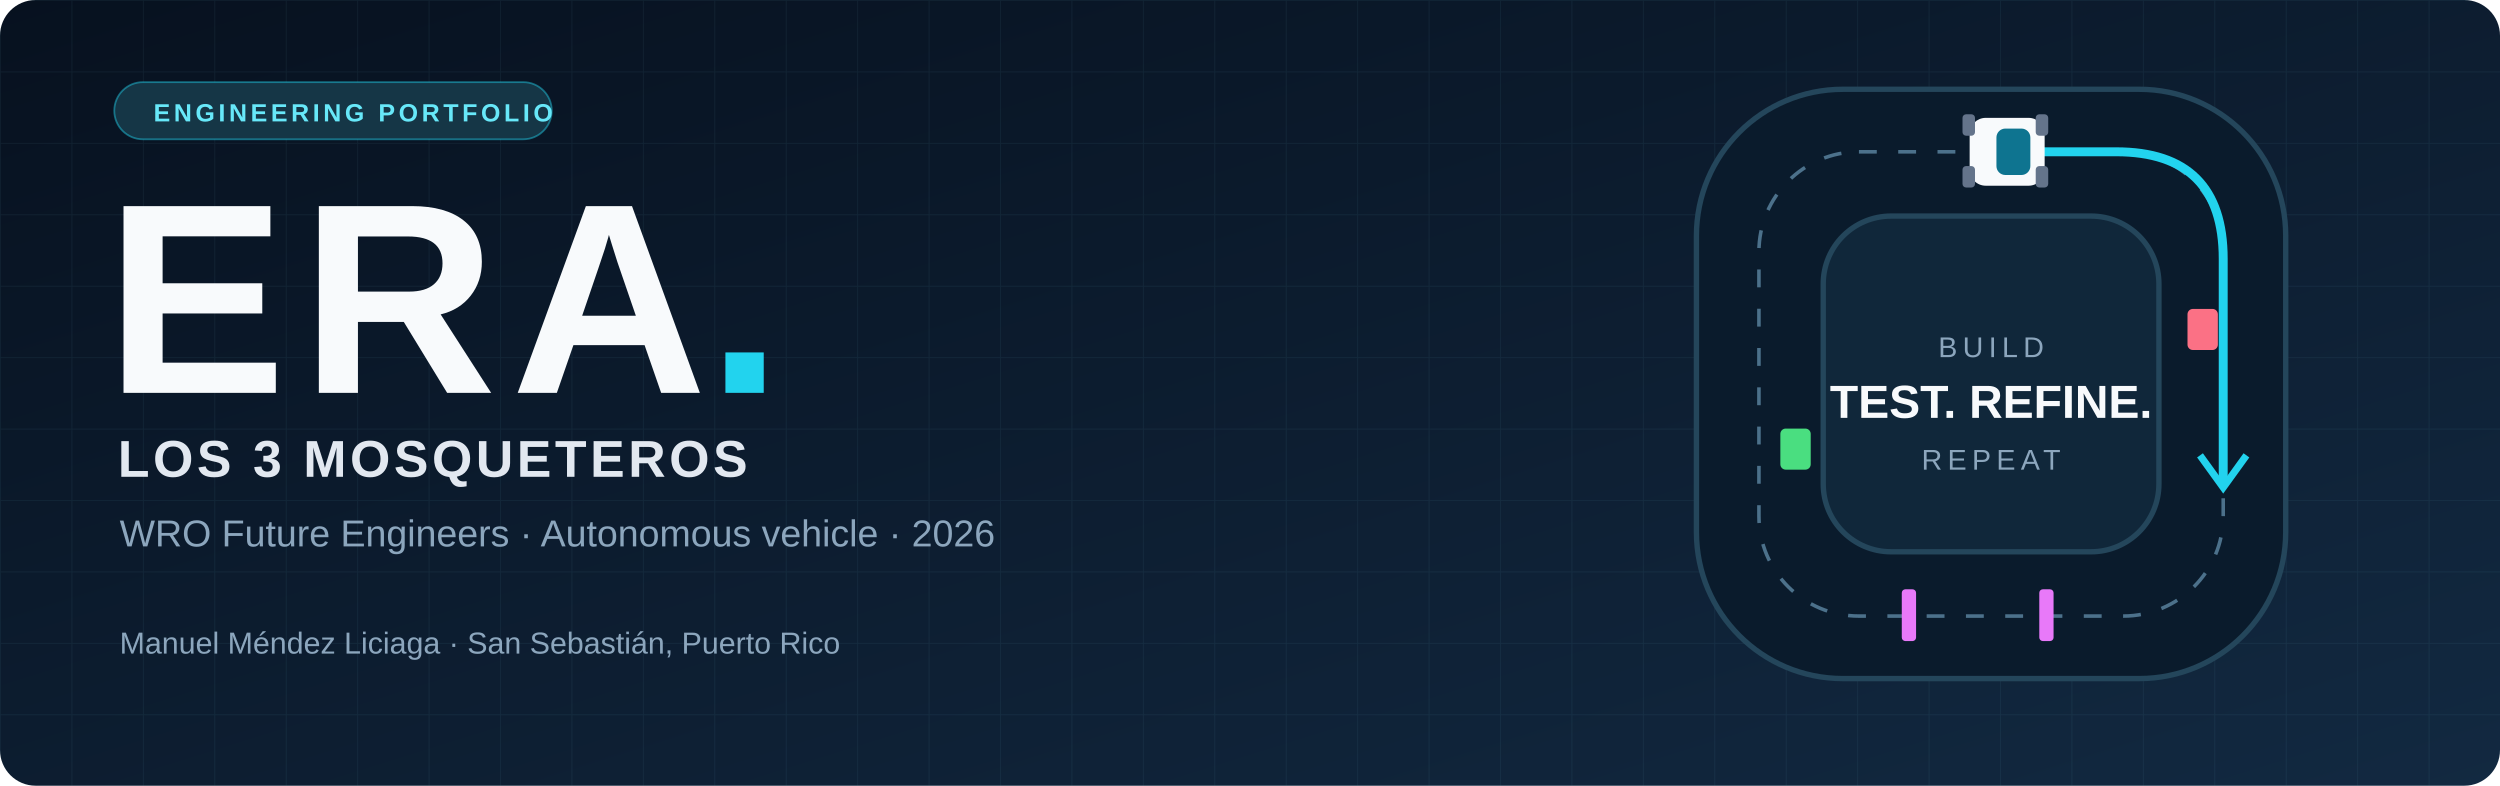
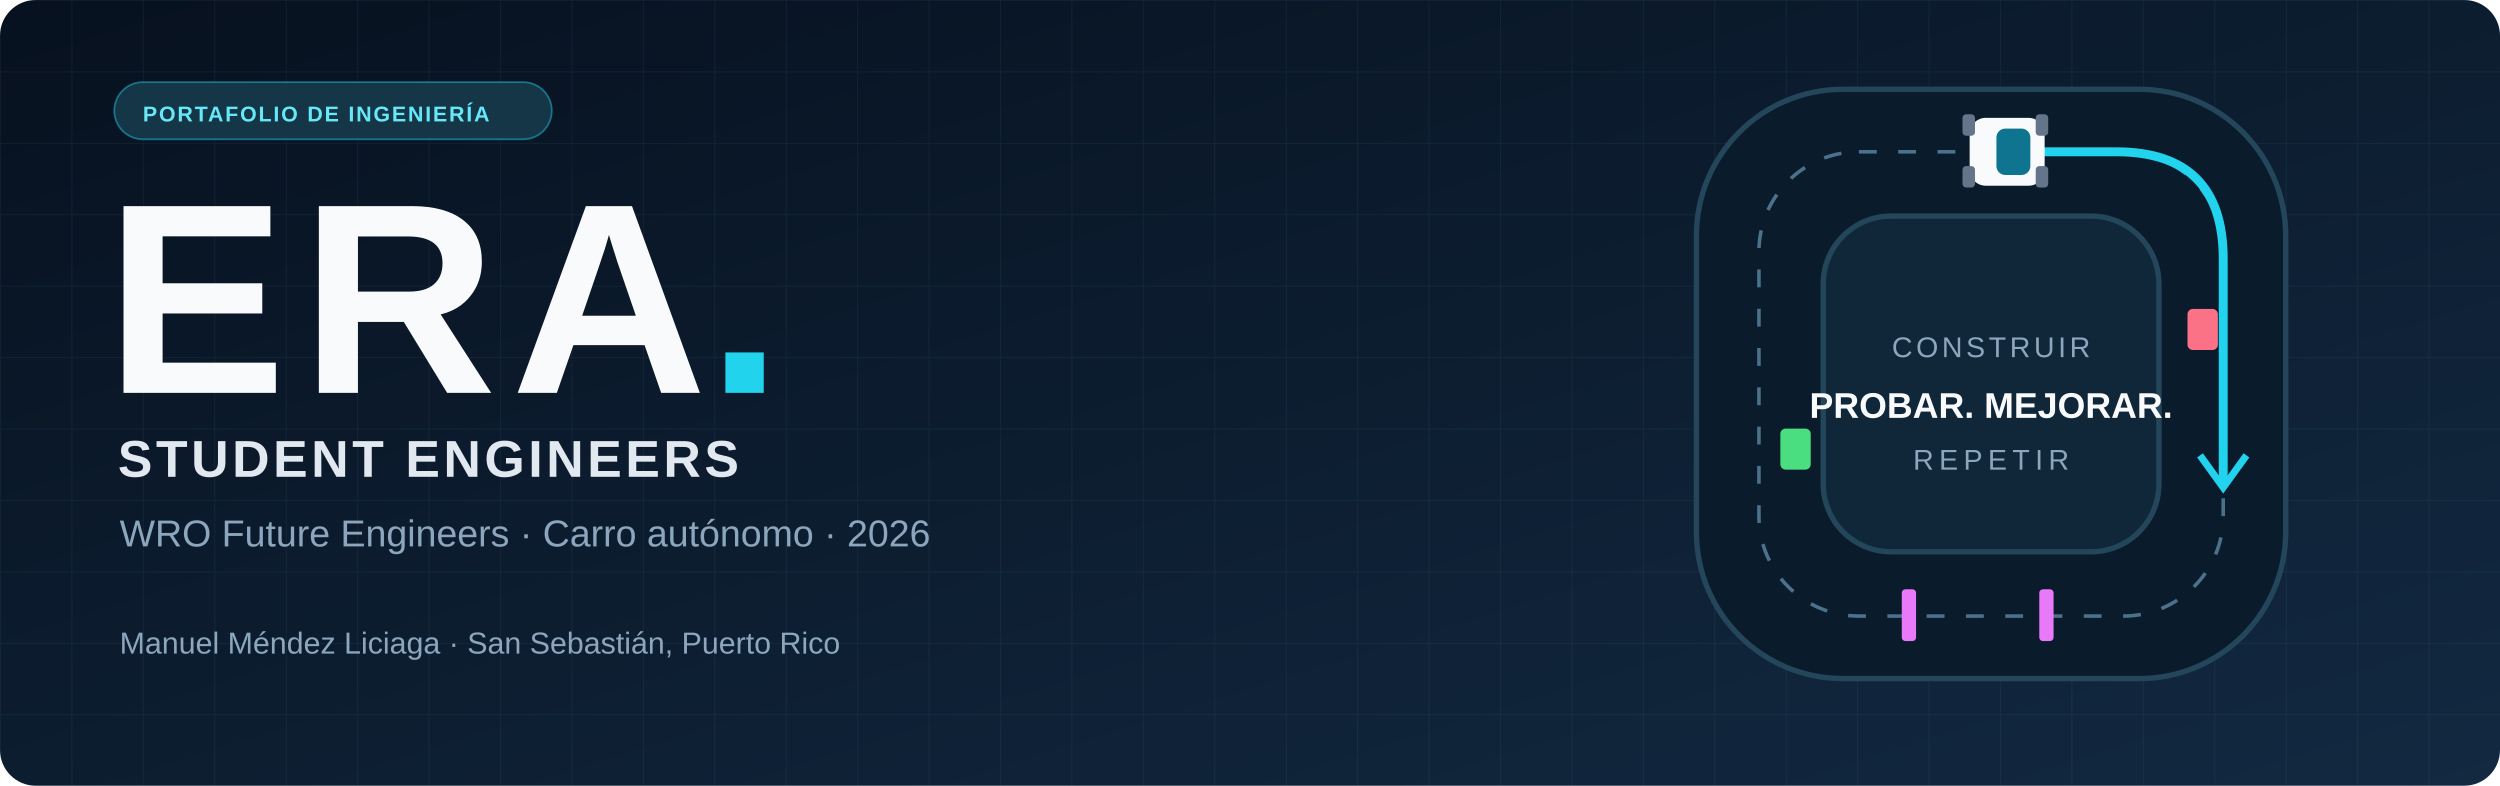
<svg xmlns="http://www.w3.org/2000/svg" width="1400" height="440" viewBox="0 0 1400 440" role="img" aria-labelledby="title desc">
  <defs>
    <linearGradient id="bg" x2="1" y2="1">
      <stop stop-color="#07111f" />
      <stop offset="1" stop-color="#122941" />
    </linearGradient>
    <linearGradient id="accent">
      <stop stop-color="#22d3ee" />
      <stop offset="1" stop-color="#38bdf8" />
    </linearGradient>
    <pattern id="grid" width="40" height="40" patternUnits="userSpaceOnUse">
      <path d="M40 0H0V40" fill="none" stroke="#86d7ee" stroke-opacity=".065" />
    </pattern>
  </defs>
  <rect width="1400" height="440" rx="20" fill="url(#bg)" />
  <rect width="1400" height="440" rx="20" fill="url(#grid)" />
  <path d="M0 405H1400" stroke="url(#accent)" stroke-width="4" />
  <g font-family="Segoe UI,Arial,sans-serif">
    <rect x="64" y="46" width="245" height="32" rx="16" fill="#153646" stroke="#22d3ee" stroke-opacity=".45" />
-     <text x="86" y="68" fill="#67e8f9" font-size="14" font-weight="700" letter-spacing="2">ENGINEERING PORTFOLIO</text>
+     <text x="80" y="68" fill="#67e8f9" font-size="12" font-weight="700" letter-spacing="1">PORTAFOLIO DE INGENIERÍA</text>
    <text x="59" y="220" font-size="152" font-weight="800" fill="#f8fafc" letter-spacing="8">ERA<tspan fill="#22d3ee">.</tspan>
    </text>
-     <text x="66" y="267" fill="#e2e8f0" font-size="29" font-weight="600" letter-spacing="2">LOS 3 MOSQUETEROS</text>
-     <text x="67" y="306" fill="#8ca6bd" font-size="21">WRO Future Engineers · Autonomous vehicle · 2026</text>
+     <text x="66" y="267" fill="#e2e8f0" font-size="29" font-weight="600" letter-spacing="2">STUDENT ENGINEERS</text>
+     <text x="67" y="306" fill="#8ca6bd" font-size="21">WRO Future Engineers · Carro autónomo · 2026</text>
    <text x="67" y="366" fill="#8ca6bd" font-size="17">Manuel Méndez Liciaga · San Sebastián, Puerto Rico</text>
  </g>
  <g transform="translate(950 50)">
    <rect x="0" y="0" width="330" height="330" rx="82" fill="#0a1b2c" stroke="#24465b" stroke-width="3" />
    <rect x="71" y="71" width="188" height="188" rx="38" fill="#10273a" stroke="#24465b" stroke-width="3" />
    <rect x="35" y="35" width="260" height="260" rx="56" fill="none" stroke="#4c718b" stroke-width="2" stroke-dasharray="10 12" />
    <path d="M165 35H235Q295 35 295 95V220" fill="none" stroke="#22d3ee" stroke-width="5" stroke-linecap="round" />
    <path d="m282 205 13 18 13-18" fill="none" stroke="#22d3ee" stroke-width="4" />
    <rect x="153" y="16" width="42" height="38" rx="9" fill="#f8fafc" />
    <rect x="168" y="22" width="19" height="26" rx="5" fill="#0e7490" />
    <rect x="149" y="14" width="7" height="12" rx="2" fill="#64748b" />
    <rect x="149" y="43" width="7" height="12" rx="2" fill="#64748b" />
    <rect x="190" y="14" width="7" height="12" rx="2" fill="#64748b" />
    <rect x="190" y="43" width="7" height="12" rx="2" fill="#64748b" />
    <rect x="275" y="123" width="17" height="23" rx="3" fill="#fb7185" />
    <rect x="47" y="190" width="17" height="23" rx="3" fill="#4ade80" />
    <rect x="115" y="280" width="8" height="29" rx="2" fill="#e879f9" />
    <rect x="192" y="280" width="8" height="29" rx="2" fill="#e879f9" />
-     <text x="165" y="150" text-anchor="middle" fill="#8ca6bd" font-family="Segoe UI,Arial,sans-serif" font-size="16" letter-spacing="3">BUILD</text>
-     <text x="165" y="184" text-anchor="middle" fill="#f8fafc" font-family="Segoe UI,Arial,sans-serif" font-size="26" font-weight="700">TEST. REFINE.</text>
-     <text x="165" y="213" text-anchor="middle" fill="#8ca6bd" font-family="Segoe UI,Arial,sans-serif" font-size="16" letter-spacing="3">REPEAT</text>
+     <text x="165" y="150" text-anchor="middle" fill="#8ca6bd" font-family="Segoe UI,Arial,sans-serif" font-size="16" letter-spacing="2">CONSTRUIR</text>
+     <text x="165" y="184" text-anchor="middle" fill="#f8fafc" font-family="Segoe UI,Arial,sans-serif" font-size="20" font-weight="700">PROBAR. MEJORAR.</text>
+     <text x="165" y="213" text-anchor="middle" fill="#8ca6bd" font-family="Segoe UI,Arial,sans-serif" font-size="16" letter-spacing="3">REPETIR</text>
  </g>
</svg>
